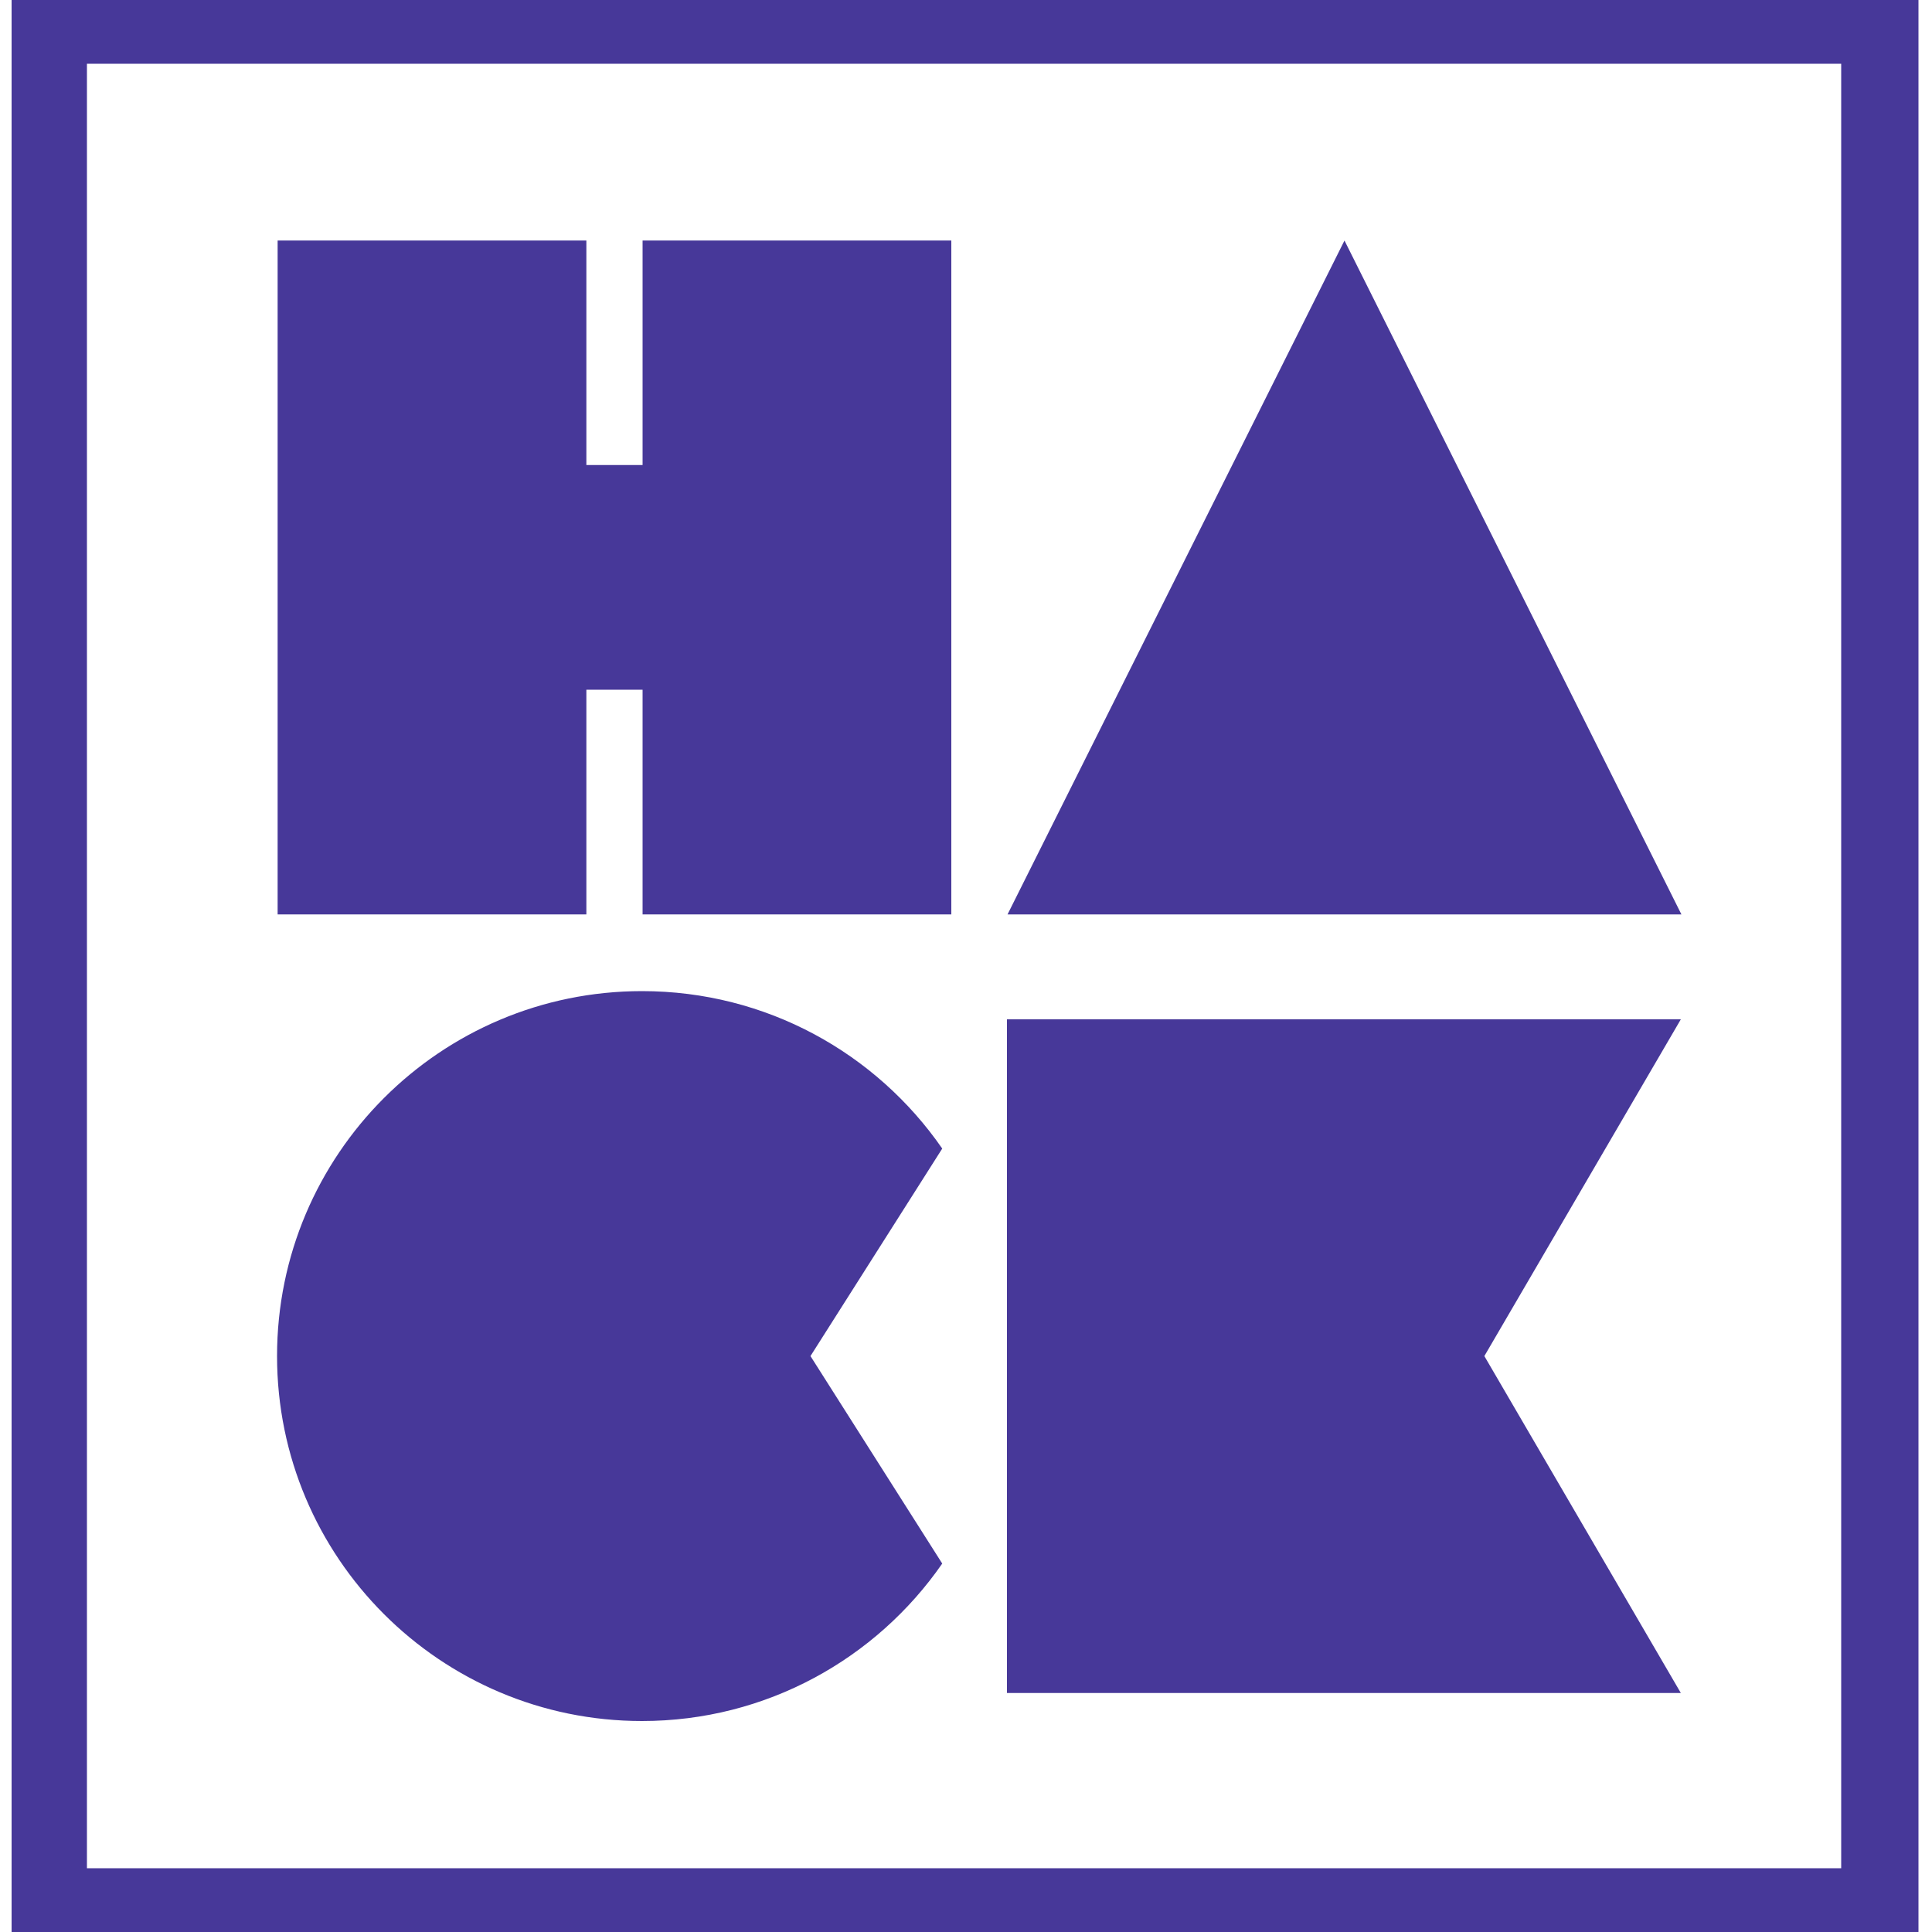
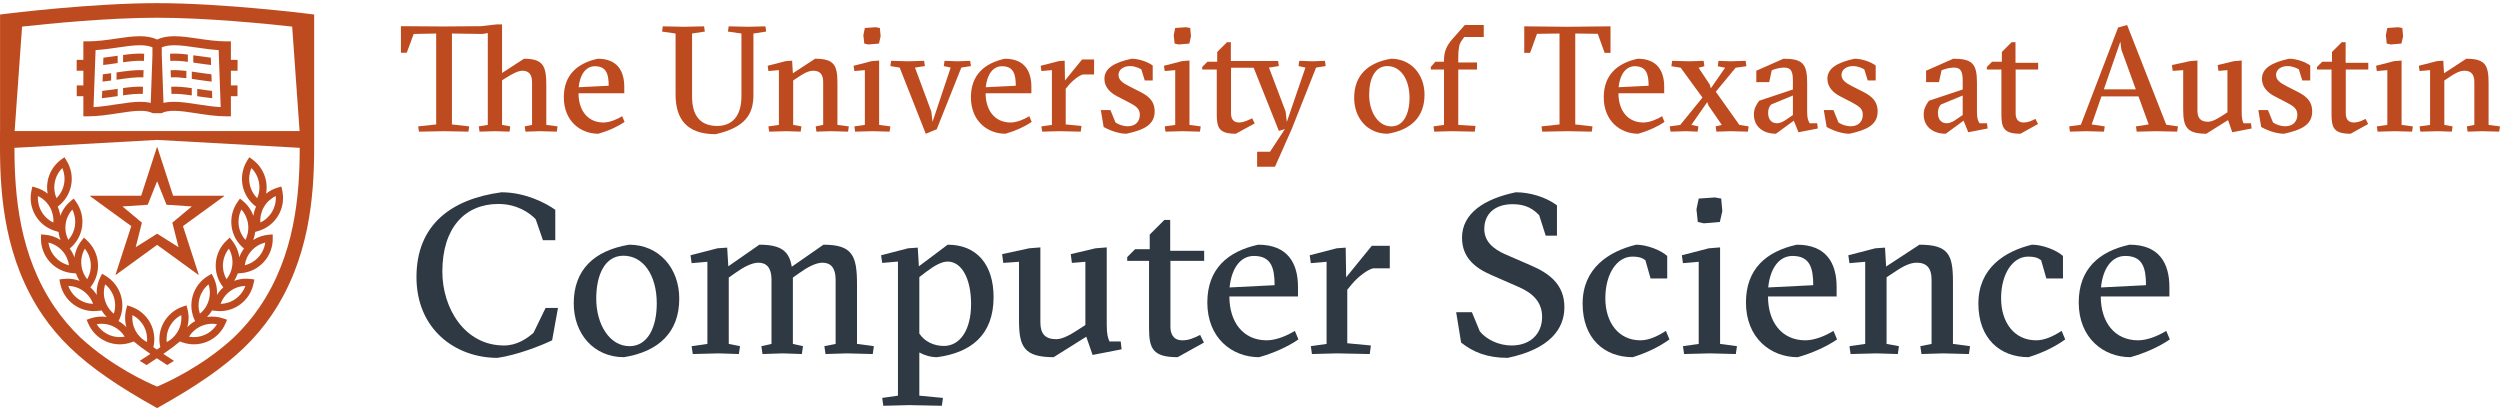
- <svg xmlns="http://www.w3.org/2000/svg" version="1.1" id="Layer_1" x="0px" y="0px" viewBox="0 0 1000 1000" enable-background="new 0 0 1000 1000" xml:space="preserve">
-   <g>
-     <g>
-       <polygon fill="#473899" points="332.6,124.5 332.6,240.7 303.5,240.7 303.5,124.5 143.7,124.5 143.7,473.3 303.5,473.3 303.5,357    332.6,357 332.6,473.3 492.4,473.3 492.4,124.5   " />
-       <polygon fill="#473899" points="521.5,473.3 695.9,124.5 870.3,473.3   " />
-       <g>
-         <polygon fill="#473899" points="521.2,876.3 521.2,527.6 870,527.6 768.3,701.9 870,876.3    " />
-         <path fill="#473899" d="M419.5,701.9l68.2-107.4c-34.1-49.3-91-81.5-155.4-81.5c-104.3,0-188.9,84.6-188.9,188.9     c0,104.3,84.6,188.9,188.9,188.9c64.4,0,121.3-32.3,155.4-81.5L419.5,701.9z" />
-       </g>
+ <svg xmlns="http://www.w3.org/2000/svg" viewBox="0 0 541 89" height="89" width="541" xml:space="preserve" id="svg2" version="1.1">
+   <defs id="defs6" />
+   <g transform="matrix(1.622982,0,0,-1.622982,9.19358e-4,88.3205)" id="g10">
+     <g transform="scale(0.1,0.1)" id="g12">
+       <path id="path14" style="fill:#2f3944;fill-opacity:1;fill-rule:nonzero;stroke:none" d="m 743.984,133.633 -7.8,-43.203 c -16.196,-7.793 -47.7,-19.805 -72.891,-23.398 -55.805,0 -108,37.793 -108,107.696 0,69.902 46.492,104.101 113.398,113.093 31.192,0 58.797,-14.09 71.692,-23.394 l 0,-40.5 -16.496,0 -9.602,27.898 c -8.094,8.703 -25.191,20.403 -49.793,20.403 -44.402,0 -74.695,-31.504 -74.695,-90.293 0,-48.606 29.695,-98.399 82.195,-98.399 17.996,0 31.192,9.902 39.297,16.797 l 16.199,33.301 16.496,0" />
+       <path id="path16" style="fill:#2f3944;fill-opacity:1;fill-rule:nonzero;stroke:none" d="m 839.387,82.637 c 24.004,0 36.297,24.59 36.297,56.992 0,38.105 -18.301,63.594 -44.395,63.594 -24.297,0 -36.301,-24.59 -36.301,-57.293 0,-34.2 17.7,-63.293 44.399,-63.293 z m 66.297,63.293 c 0,-44.7 -27.293,-70.5 -73.797,-78 -39.895,0 -66.899,30.898 -66.899,71.699 0,45 27.297,70.5 73.801,78.301 39.895,0 66.895,-31.2 66.895,-72" />
+       <path id="path18" style="fill:#2f3944;fill-opacity:1;fill-rule:nonzero;stroke:none" d="m 1129.17,73.027 -28.5,-0.898 -1.5,10.508 15,2.988 0,85.801 c 0,15.605 -6.59,22.5 -17.39,22.5 -9.01,0 -20.1,-5.996 -30.61,-13.496 l -8.99,-6.309 0,-88.496 13.49,-2.988 -1.49,-10.508 -25.51,0.898 -26.99,-0.898 -1.5,10.508 13.5,2.988 0,85.801 c 0,15.605 -6.6,22.5 -17.4,22.5 -9,0 -20.096,-5.996 -30.596,-13.496 l -9.004,-6.309 0,-88.496 15,-2.988 -1.504,-10.508 -26.992,0.898 -34.5,-0.898 -1.504,10.508 21.004,2.988 0,109.504 -21.004,-1.809 -1.496,10.508 35.996,9.297 12.898,0.898 1.508,-24.902 41.394,28.809 c 29.09,0 39.89,-8.7 43.19,-29.407 l 42.31,29.407 c 38.4,0 44.7,-14.407 44.7,-52.5 l 0,-79.805 22.5,-2.988 -1.51,-10.508 -34.5,0.898" />
+       <path id="path20" style="fill:#2f3944;fill-opacity:1;fill-rule:nonzero;stroke:none" d="m 1263.57,195.43 c -8.09,0 -17.69,-5.403 -28.79,-13.809 l -9,-6.894 0,-75.293 c 6.9,-10.508 19.2,-16.504 32.7,-16.504 21.6,0 36.3,21.3 36.3,55.8 0,35.098 -13.21,56.7 -31.21,56.7 z m -37.79,-121.192 0,-57.598 31.5,-3.008 -1.5,-10.496 -43.5,0.895 -34.5,-0.895 -1.5,10.496 21,3.008 0,178.789 -21,-1.797 -1.49,10.195 35.99,9.297 12.9,0.898 1.5,-24.902 38.39,28.809 c 38.71,0 61.21,-26.407 61.21,-69.903 0,-50.996 -30.6,-74.101 -75.31,-80.097 -8.4,0 -16.79,2.402 -23.69,6.309" />
+       <path id="path22" style="fill:#2f3944;fill-opacity:1;fill-rule:nonzero;stroke:none" d="m 1475.67,111.426 c 0,-12.891 1.5,-17.695 3.61,-22.5 l 15,0 1.19,-10.488 -38.69,-7.5 -8.4,24.297 -43.5,-27.305 c -39.6,0 -46.2,14.102 -46.2,48.906 l 0,78.293 -20.99,-1.496 -1.51,11.699 36,7.793 15,1.199 0,-99.89 c 0,-15.606 6.6,-22.5 21.3,-22.5 9.29,0 21.3,7.5 32.69,15 l 6.01,3.894 0,84.301 -18,-1.496 -1.5,11.699 32.99,7.793 15,1.199 0,-102.898" />
+       <path id="path24" style="fill:#2f3944;fill-opacity:1;fill-rule:nonzero;stroke:none" d="m 1502.97,196.328 0,5.098 10.51,10.5 19.49,0 0,19.5 19.5,19.492 7.8,0 0,-41.094 45.3,0 0,-13.496 -44.99,0 0,-87.898 c 0,-8.703 3.29,-18 15.89,-18 8.71,0 15.3,3.008 23.7,7.207 l 5.1,-10.203 -35.09,-19.504 c -33.61,0 -38.11,12.004 -38.11,39.004 l 0,89.394 -29.1,0" />
+       <path id="path26" style="fill:#2f3944;fill-opacity:1;fill-rule:nonzero;stroke:none" d="m 1699.47,163.926 c 0,23.105 -4.5,39.004 -27.59,39.004 -18.31,0 -30,-17.11 -32.41,-42 z m -60.29,-15 c 0,-34.199 18.29,-58.496 49.79,-58.496 12.01,0 26.4,5.703 37.5,12.597 l 4.8,-11.394 c -14.39,-9.895 -33.3,-18.305 -52.5,-23.703 -36.29,0 -68.99,25.801 -68.99,72.898 0,44.399 26.69,68.098 67.8,77.102 39.59,0 53.09,-24.903 53.09,-56.407 l 0,-12.597 -91.49,0" />
+       <path id="path28" style="fill:#2f3944;fill-opacity:1;fill-rule:nonzero;stroke:none" d="m 1794.87,174.434 34.2,41.992 24,0 0,-30 -22.2,0 c -7.2,-1.504 -20.4,-11.399 -28.5,-21.297 l -5.99,-7.199 0,-71.399 31.49,-2.996 -1.5,-11.406 -43.5,0.898 -33.59,-0.898 -1.51,10.508 21,2.988 0,109.504 -21,-1.809 -1.49,10.508 36,9.297 12,0.898 0.59,-39.589" />
+       <path id="path30" style="fill:#2f3944;fill-opacity:1;fill-rule:nonzero;stroke:none" d="m 1973.07,102.434 c 9,-11.106 25.49,-18.899 42.3,-18.899 25.79,0 40.79,16.191 40.79,38.098 0,20.398 -13.19,32.097 -31.19,39.89 l -36.3,15.899 c -21.6,9.308 -39.3,23.105 -39.3,49.805 0,32.695 30,51.894 71.69,60.593 18.9,0 39.91,-6.297 54.91,-17.39 l 0,-40.508 -15,0 -8.7,27.305 c -7.81,8.093 -17.41,14.699 -35.4,14.699 -23.71,0 -37.8,-12.903 -37.8,-33 0,-16.504 11.7,-26.699 28.2,-33.906 l 34.5,-14.993 c 23.7,-10.203 44.39,-25.203 44.09,-55.797 0,-28.195 -19.2,-55.499 -75.6,-67.199 -27.59,0 -46.19,7.805 -62.09,20.402 l -6.6,40.496 21,0 10.5,-25.496" />
+       <path id="path32" style="fill:#2f3944;fill-opacity:1;fill-rule:nonzero;stroke:none" d="m 2193.87,197.227 c -4.8,3.593 -9.3,4.804 -17.4,4.804 -20.4,0 -36,-22.801 -36,-55.508 0,-32.089 17.4,-56.093 46.8,-56.093 11.4,0 23.4,5.703 33.9,12.597 l 4.8,-11.394 c -13.8,-9.895 -29.1,-17.395 -48.9,-23.703 -38.4,0 -66.89,25.195 -66.89,71.406 0,47.09 34.49,69.59 71.39,78.594 13.8,0 32.39,-6.907 41.4,-15 l 0,-30 -22.2,0 -6.9,24.297" />
+       <path id="path34" style="fill:#2f3944;fill-opacity:1;fill-rule:nonzero;stroke:none" d="m 2264.96,279.426 21.6,1.492 8.4,-1.492 1.5,-16.809 -3.3,-14.394 -21.29,-1.797 -8.1,1.797 -1.81,16.797 z m 15,-206.399 -34.49,-0.898 -1.51,10.508 21,2.988 0,109.504 -21,-1.809 -1.49,10.508 36,9.297 15,1.199 0,-128.699 22.5,-2.988 -1.51,-10.508 -34.5,0.898" />
+       <path id="path36" style="fill:#2f3944;fill-opacity:1;fill-rule:nonzero;stroke:none" d="m 2417.66,163.926 c 0,23.105 -4.51,39.004 -27.6,39.004 -18.3,0 -30,-17.11 -32.4,-42 z m -60.3,-15 c 0,-34.199 18.29,-58.496 49.8,-58.496 12,0 26.39,5.703 37.5,12.597 l 4.79,-11.394 c -14.39,-9.895 -33.3,-18.305 -52.5,-23.703 -36.29,0 -68.99,25.801 -68.99,72.898 0,44.399 26.7,68.098 67.8,77.102 39.59,0 53.1,-24.903 53.1,-56.407 l 0,-12.597 -91.5,0" />
+       <path id="path38" style="fill:#2f3944;fill-opacity:1;fill-rule:nonzero;stroke:none" d="m 2501.95,73.027 -34.49,-0.898 -1.5,10.508 20.99,2.988 0,109.504 -20.99,-1.809 -1.5,10.508 36,9.297 12.9,0.898 1.49,-25.195 44.41,29.102 c 38.4,0 44.7,-12.91 44.7,-48.907 l 0,-83.398 22.79,-2.988 -1.5,-10.508 -34.5,0.898 -28.8,-0.898 -1.49,10.508 14.99,2.988 0,85.801 c 0,15.605 -6.9,22.5 -19.8,22.5 -10.49,0 -20.99,-6.602 -31.2,-13.496 l -8.99,-5.996 0,-88.809 16.49,-2.988 -1.49,-10.508 -28.51,0.898" />
+       <path id="path40" style="fill:#2f3944;fill-opacity:1;fill-rule:nonzero;stroke:none" d="m 2721.55,197.227 c -4.79,3.593 -9.29,4.804 -17.39,4.804 -20.4,0 -36.01,-22.801 -36.01,-55.508 0,-32.089 17.41,-56.093 46.8,-56.093 11.41,0 23.41,5.703 33.91,12.597 l 4.79,-11.394 c -13.8,-9.895 -29.1,-17.395 -48.89,-23.703 -38.4,0 -66.9,25.195 -66.9,71.406 0,47.09 34.49,69.59 71.4,78.594 13.8,0 32.39,-6.907 41.39,-15 l 0,-30 -22.19,0 -6.91,24.297" />
+       <path id="path42" style="fill:#2f3944;fill-opacity:1;fill-rule:nonzero;stroke:none" d="m 2861.35,163.926 c 0,23.105 -4.5,39.004 -27.6,39.004 -18.3,0 -30,-17.11 -32.4,-42 z m -60.3,-15 c 0,-34.199 18.3,-58.496 49.8,-58.496 12,0 26.4,5.703 37.5,12.597 l 4.79,-11.394 c -14.39,-9.895 -33.3,-18.305 -52.5,-23.703 -36.28,0 -68.99,25.801 -68.99,72.898 0,44.399 26.7,68.098 67.8,77.102 39.59,0 53.1,-24.903 53.1,-56.407 l 0,-12.597 -91.5,0" />
+       <path id="path44" style="fill:#be4b1f;fill-opacity:1;fill-rule:nonzero;stroke:none" d="m 209.258,359.629 0.461,0 0,0.156 -0.461,0 0,-0.156" />
+       <path id="path46" style="fill:#be4b1f;fill-opacity:1;fill-rule:nonzero;stroke:none" d="m 316.758,449.902 0,14.453 -8.906,0 0,24.68 -6.036,0 c -12.746,0 -25.421,1.863 -37.695,3.66 -11.191,1.641 -21.777,3.203 -31.543,3.203 -9.187,0 -16.777,-1.445 -23.086,-4.414 -6.308,2.969 -13.906,4.414 -23.086,4.414 -9.765,0 -20.351,-1.562 -31.551,-3.203 -12.265,-1.797 -24.953,-3.66 -37.707,-3.66 l -6.015,0 0,-24.68 -8.914,0 0,-14.453 8.914,0 0,-19.57 -8.809,0 0,-14.453 8.809,0 0,-26.797 6.015,0 c 13.633,0 26.993,2.07 39.922,4.063 10.918,1.679 21.231,3.281 30.039,3.281 7.11,0 12.442,-1.035 16.575,-3.184 l 0,-0.012 11.609,0 0,0.012 c 4.133,2.149 9.473,3.184 16.562,3.184 8.829,0 19.141,-1.602 30.059,-3.281 12.922,-1.993 26.301,-4.063 39.902,-4.063 l 6.036,0 0,26.797 8.808,0 0,14.453 -8.808,0 0,19.57 8.906,0 z M 155.234,405.051 c -10.007,-1.555 -20.293,-3.11 -30.527,-3.672 l 2.734,76.004 c 9.981,0.637 19.7,2.012 29.161,3.398 10.753,1.582 20.918,3.067 29.804,3.067 6.914,0 12.364,-0.879 16.848,-2.754 l 0,-10.547 -2.277,-63.582 c -4.082,0.984 -8.633,1.492 -13.868,1.492 -9.726,0 -20.488,-1.66 -31.875,-3.406 z m 108.516,0 c -11.387,1.746 -22.148,3.406 -31.895,3.406 -5.214,0 -9.777,-0.508 -13.859,-1.492 l -2.273,63.582 0,10.547 c 4.492,1.875 9.941,2.754 16.855,2.754 8.887,0 19.043,-1.485 29.793,-3.067 9.465,-1.386 19.192,-2.761 29.172,-3.398 l 2.715,-76.004 c -10.235,0.562 -20.508,2.117 -30.508,3.672 l 0,0" />
+       <path id="path48" style="fill:#be4b1f;fill-opacity:1;fill-rule:nonzero;stroke:none" d="m 156.875,469.863 c -0.598,-0.086 -1.184,-0.175 -1.777,-0.261 -5.664,-0.832 -11.414,-1.672 -17.227,-2.336 l -0.332,-9.746 c 6.426,0.703 12.734,1.632 18.953,2.55 0.129,0.028 0.254,0.035 0.383,0.067 l 0,9.726" />
+       <path id="path50" style="fill:#be4b1f;fill-opacity:1;fill-rule:nonzero;stroke:none" d="m 164.102,470.891 0,-9.727 c 10.253,1.426 19.648,2.449 27.812,1.777 l 0.332,9.598 c -8.691,0.656 -18.223,-0.305 -28.144,-1.648 l 0,0" />
+       <path id="path52" style="fill:#be4b1f;fill-opacity:1;fill-rule:nonzero;stroke:none" d="m 156.875,425.77 c -0.598,-0.086 -1.184,-0.172 -1.777,-0.262 -6.184,-0.906 -12.461,-1.824 -18.809,-2.52 l -0.351,-9.726 c 6.972,0.73 13.828,1.726 20.554,2.715 0.129,0.019 0.254,0.039 0.383,0.058 l 0,9.735" />
+       <path id="path54" style="fill:#be4b1f;fill-opacity:1;fill-rule:nonzero;stroke:none" d="m 164.102,426.797 0,-9.727 c 9.589,1.328 18.457,2.317 26.23,1.883 l 0.332,9.594 c -8.262,0.43 -17.234,-0.481 -26.562,-1.75 l 0,0" />
+       <path id="path56" style="fill:#be4b1f;fill-opacity:1;fill-rule:nonzero;stroke:none" d="m 155.383,447.598 0,-9.746 c 0.371,0.058 0.738,0.117 1.109,0.175 12.883,1.875 24.66,3.614 34.621,2.95 l 0.34,9.57 c -11.023,0.683 -23.328,-1.074 -36.07,-2.949 l 0,0" />
+       <path id="path58" style="fill:#be4b1f;fill-opacity:1;fill-rule:nonzero;stroke:none" d="m 148.152,446.563 c -3.66,-0.528 -7.351,-1.016 -11.074,-1.446 l -0.348,-9.726 c 3.856,0.41 7.665,0.918 11.422,1.433 l 0,9.739" />
+       <path id="path60" style="fill:#be4b1f;fill-opacity:1;fill-rule:nonzero;stroke:none" d="m 250.488,471.457 c -8.34,1.023 -16.367,1.641 -23.758,1.082 l 0.34,-9.598 c 6.973,0.567 14.864,-0.097 23.418,-1.195 l 0,9.711" />
+       <path id="path62" style="fill:#be4b1f;fill-opacity:1;fill-rule:nonzero;stroke:none" d="m 281.105,467.266 c -5.812,0.664 -11.566,1.504 -17.226,2.336 -2.07,0.3 -4.133,0.605 -6.164,0.886 l 0,-9.726 c 1.562,-0.223 3.164,-0.449 4.765,-0.692 6.219,-0.918 12.54,-1.847 18.973,-2.55 l -0.348,9.746 0,0" />
+       <path id="path64" style="fill:#be4b1f;fill-opacity:1;fill-rule:nonzero;stroke:none" d="m 248.496,449.648 c -7.324,0.832 -14.394,1.309 -20.976,0.899 l 0.339,-9.57 c 6.235,0.41 13.157,-0.098 20.637,-1.016 l 0,9.687" />
+       <path id="path66" style="fill:#be4b1f;fill-opacity:1;fill-rule:nonzero;stroke:none" d="m 281.895,445.117 c -6.075,0.684 -12.098,1.563 -18.016,2.442 -2.746,0.39 -5.461,0.793 -8.156,1.171 l 0,-9.726 c 2.215,-0.313 4.472,-0.645 6.757,-0.977 6.473,-0.957 13.067,-1.914 19.766,-2.636 l -0.351,9.726 0,0" />
+       <path id="path68" style="fill:#be4b1f;fill-opacity:1;fill-rule:nonzero;stroke:none" d="m 262.949,415.906 c 6.571,-0.965 13.274,-1.929 20.086,-2.644 l -0.34,9.726 c -6.355,0.696 -12.636,1.614 -18.816,2.52 -0.305,0.051 -0.617,0.09 -0.93,0.137 l 0,-9.739" />
+       <path id="path70" style="fill:#be4b1f;fill-opacity:1;fill-rule:nonzero;stroke:none" d="m 255.723,426.68 c -9.629,1.328 -18.899,2.304 -27.422,1.867 l 0.351,-9.594 c 8.008,0.442 17.149,-0.601 27.071,-2.012 l 0,9.739" />
+       <path id="path72" style="fill:#be4b1f;fill-opacity:1;fill-rule:nonzero;stroke:none" d="m 120.605,282.297 0,-0.012 54.454,-39.59 -20.977,-64.511 c 0.02,-0.118 0.078,-0.246 0.176,-0.325 0.097,-0.078 0.215,-0.078 0.332,-0.078 l 54.902,39.922 54.883,-39.89 c 0.117,-0.032 0.242,0 0.332,0.046 0.176,0.149 0.215,0.383 0.117,0.586 l -20.879,64.27 54.434,39.558 0,0.032 c 0.254,0.09 0.41,0.34 0.332,0.593 -0.078,0.239 -0.352,0.364 -0.625,0.286 l 0,0.019 -67.305,0 -20.801,64.024 -0.031,0 c 0,0.273 -0.203,0.5 -0.457,0.5 -0.254,0 -0.461,-0.227 -0.461,-0.5 l -0.027,0 -20.781,-64.024 -67.325,0 -0.019,-0.039 c -0.254,0.09 -0.527,-0.039 -0.606,-0.281 -0.078,-0.238 0.059,-0.5 0.332,-0.586 z m 76.348,-11.125 12.539,31.348 12.539,-31.348 33.699,-2.246 -25.945,-21.621 8.281,-32.727 -28.574,18.012 -28.574,-18.012 8.301,32.727 -25.957,21.621 33.691,2.246 0,0" />
+       <path id="path74" style="fill:#be4b1f;fill-opacity:1;fill-rule:nonzero;stroke:none" d="m 344.668,236.262 c 11.23,3.379 20.645,10.769 26.504,20.847 5.859,10.059 7.676,21.914 5.098,33.352 l -1.133,5.027 -4.942,-1.472 c -5.683,-1.692 -10.918,-4.438 -15.449,-8.039 1.055,5.593 1.047,11.386 -0.058,17.07 -2.208,11.484 -8.633,21.601 -18.094,28.496 l -4.172,3.047 -2.742,-4.375 c -6.211,-9.883 -8.43,-21.68 -6.25,-33.172 2.195,-11.398 8.582,-21.457 17.957,-28.371 -1.739,-3.926 -2.918,-8.047 -3.496,-12.266 -2.786,7.617 -7.532,14.453 -13.926,19.727 l -3.985,3.301 -3.007,-4.2 c -6.778,-9.492 -9.707,-21.132 -8.223,-32.734 1.523,-11.555 7.324,-22.062 16.367,-29.531 l 0.215,-0.149 c -2.656,-3.601 -4.746,-7.539 -6.25,-11.715 -1.133,8.036 -4.375,15.692 -9.551,22.184 l -3.203,4.055 -3.808,-3.504 c -8.614,-7.895 -13.868,-18.652 -14.805,-30.332 -0.918,-11.613 2.617,-23.059 9.902,-32.238 l 0.188,-0.235 c -3.352,-2.949 -6.203,-6.387 -8.535,-10.156 0.543,8.125 -1.028,16.289 -4.75,23.711 l -2.313,4.609 -4.441,-2.644 c -10.063,-5.95 -17.434,-15.403 -20.754,-26.614 -3.282,-11.211 -2.207,-23.125 3.027,-33.613 l 0.137,-0.254 c -3.887,-2.207 -7.383,-4.961 -10.449,-8.183 2.207,7.832 2.343,16.152 0.234,24.16 l -1.309,5 -4.882,-1.641 c -11.067,-3.75 -20.223,-11.484 -25.809,-21.777 -5.344,-9.934 -6.801,-21.426 -4.191,-32.395 -1.473,-1.012 -3.016,-2.066 -4.629,-3.164 -1.602,1.098 -3.157,2.152 -4.629,3.164 2.605,10.969 1.164,22.461 -4.199,32.414 -5.567,10.274 -14.727,18.008 -25.801,21.758 l -4.883,1.641 -1.309,-5 c -2.109,-8.008 -1.972,-16.328 0.235,-24.16 -3.059,3.222 -6.551,5.976 -10.442,8.183 l 0.129,0.254 c 5.242,10.488 6.321,22.402 3.035,33.613 -3.328,11.211 -10.703,20.664 -20.757,26.614 l -4.434,2.644 -2.316,-4.609 c -3.731,-7.422 -5.293,-15.586 -4.747,-23.711 -2.343,3.789 -5.195,7.207 -8.535,10.156 l 0.176,0.235 c 7.305,9.179 10.82,20.625 9.902,32.265 -0.937,11.653 -6.191,22.41 -14.804,30.305 l -3.809,3.504 -3.203,-4.055 c -5.176,-6.492 -8.406,-14.148 -9.551,-22.184 -1.492,4.176 -3.586,8.114 -6.238,11.715 l 0.211,0.149 c 9.035,7.469 14.848,17.976 16.359,29.531 1.492,11.602 -1.426,23.242 -8.222,32.734 l -3.008,4.2 -3.973,-3.301 c -6.41,-5.274 -11.156,-12.11 -13.926,-19.746 -0.578,4.238 -1.75,8.359 -3.508,12.285 9.387,6.914 15.762,16.973 17.957,28.379 2.18,11.504 -0.035,23.281 -6.25,33.164 l -2.742,4.375 -4.168,-3.047 C 72.227,324.648 65.801,314.531 63.594,303.066 62.5,297.363 62.48,291.582 63.535,285.977 c -4.531,3.601 -9.766,6.347 -15.441,8.039 l -4.938,1.472 -1.133,-5.027 c -2.578,-11.438 -0.773,-23.293 5.086,-33.352 5.859,-10.078 15.273,-17.468 26.504,-20.847 l 4.356,-1.301 c 0.449,-3.66 1.367,-7.266 2.688,-10.742 -6.223,3.984 -13.332,6.406 -20.832,7.011 l -5.137,0.418 -0.078,-5.164 c -0.156,-11.718 4.062,-22.921 11.875,-31.55 7.812,-8.657 18.555,-13.95 30.234,-14.922 l 4.531,-0.383 c 1.191,-3.508 2.832,-6.836 4.844,-9.934 -5.078,1.907 -10.45,2.903 -15.977,2.903 -1.953,0 -3.914,-0.125 -5.848,-0.352 l -5.117,-0.664 0.996,-5.039 c 2.273,-11.523 8.707,-21.621 18.141,-28.477 7.844,-5.703 17.16,-8.711 26.906,-8.711 1.914,0 3.848,0.118 5.743,0.352 l 4.511,0.586 c 1.914,-3.184 4.192,-6.094 6.817,-8.73 -7.317,1.093 -14.825,0.449 -21.895,-2.012 l -4.883,-1.699 2.032,-4.747 c 4.589,-10.769 12.988,-19.335 23.613,-24.074 5.906,-2.637 12.156,-3.965 18.594,-3.965 5.136,0 10.214,0.863 15.097,2.539 l 3.594,1.25 c 5.996,-5.094 12.773,-10.172 22.09,-16.559 -4.258,-2.793 -8.945,-5.859 -14.199,-9.223 l 9.05,-5.625 c 5.121,3.305 9.653,6.274 13.782,9.027 4.129,-2.754 8.664,-5.723 13.781,-9.027 l 9.051,5.625 c -5.243,3.363 -9.942,6.43 -14.18,9.223 9.297,6.387 16.074,11.465 22.07,16.559 l 3.614,-1.25 c 4.882,-1.676 9.941,-2.539 15.078,-2.539 l 0,0 c 6.445,0 12.695,1.328 18.593,3.949 10.645,4.754 19.024,13.32 23.614,24.089 l 2.031,4.747 -4.883,1.699 c -7.07,2.461 -14.582,3.105 -21.887,1.992 2.622,2.637 4.907,5.566 6.809,8.75 l 4.512,-0.586 c 1.902,-0.234 3.828,-0.352 5.742,-0.352 0.019,0 0.019,0 0.019,0 9.727,0 19.043,3.008 26.895,8.711 9.426,6.856 15.867,16.954 18.137,28.477 l 0.996,5.039 -5.117,0.664 c -1.938,0.227 -3.911,0.352 -5.852,0.352 -5.519,0 -10.898,-0.996 -15.976,-2.903 2.011,3.098 3.652,6.426 4.863,9.934 l 4.512,0.383 c 11.691,0.972 22.421,6.265 30.222,14.922 7.824,8.629 12.043,19.832 11.887,31.55 l -0.078,5.164 -5.137,-0.418 c -7.488,-0.605 -14.609,-3.027 -20.828,-7.011 1.324,3.476 2.234,7.082 2.691,10.742 l 4.348,1.301 z m -257.149,9.129 c 0.957,7.265 4.055,13.984 8.867,19.414 3.262,-6.485 4.531,-13.789 3.594,-21.055 -0.957,-7.258 -4.055,-13.992 -8.879,-19.402 -3.277,6.472 -4.539,13.777 -3.582,21.043 z M 73.055,301.25 c 1.391,7.207 4.894,13.73 10.012,18.848 2.871,-6.66 3.691,-14.024 2.324,-21.231 -1.387,-7.195 -4.883,-13.73 -10.02,-18.867 -2.891,6.68 -3.711,14.043 -2.316,21.25 z M 71.133,247.5 c -6.543,3.125 -12.012,8.125 -15.684,14.453 -3.691,6.328 -5.351,13.555 -4.844,20.813 6.523,-3.118 11.992,-8.098 15.703,-14.446 3.672,-6.328 5.332,-13.554 4.824,-20.82 z m 2.5,-46.121 c -4.902,5.418 -8.027,12.168 -9.023,19.363 7.023,-1.672 13.398,-5.449 18.332,-10.898 4.91,-5.403 8.027,-12.141 9.023,-19.348 -7.055,1.699 -13.43,5.461 -18.332,10.883 z m 39.472,11.238 c 4.532,-5.664 7.266,-12.527 7.872,-19.851 0.566,-7.317 -1.094,-14.524 -4.688,-20.832 -4.551,5.656 -7.285,12.558 -7.851,19.875 -0.567,7.3 1.074,14.531 4.667,20.808 z m -9.16,-66.738 c -5.937,4.297 -10.371,10.234 -12.843,17.07 7.289,-0.195 14.25,-2.539 20.187,-6.855 5.938,-4.278 10.371,-10.215 12.832,-17.09 -7.305,0.234 -14.258,2.578 -20.176,6.875 z m 72.676,-21.836 c 6.426,-3.32 11.719,-8.516 15.215,-14.961 3.477,-6.477 4.883,-13.75 4.141,-20.969 -6.446,3.363 -11.739,8.559 -15.196,15 -3.496,6.477 -4.902,13.742 -4.16,20.93 z m -36.641,19.648 c -2.07,7.032 -1.953,14.454 0.262,21.321 5.586,-4.582 9.707,-10.735 11.797,-17.785 2.063,-7.051 1.945,-14.454 -0.281,-21.348 -5.613,4.609 -9.727,10.781 -11.778,17.812 z m 5.079,-45.859 c -6.692,2.969 -12.266,7.883 -16.094,14.063 7.109,1.289 14.473,0.429 21.18,-2.559 6.679,-2.988 12.25,-7.859 16.078,-14.055 -7.121,-1.305 -14.493,-0.426 -21.164,2.551 z m 81.367,11.211 c 3.515,6.484 8.808,11.68 15.234,15 0.742,-7.188 -0.664,-14.453 -4.16,-20.93 -3.445,-6.441 -8.738,-11.636 -15.195,-15 -0.742,7.219 0.664,14.492 4.121,20.93 z m 62.89,2.852 c -3.828,-6.18 -9.394,-11.094 -16.101,-14.063 -4.652,-2.078 -9.582,-3.137 -14.66,-3.137 l 0,0 c -2.188,0 -4.356,0.188 -6.485,0.586 3.828,6.196 9.383,11.067 16.075,14.055 6.691,2.988 14.062,3.848 21.171,2.559 z m -11.015,31.777 c -2.051,-7.012 -6.16,-13.184 -11.778,-17.793 -2.226,6.894 -2.343,14.297 -0.285,21.328 2.09,7.051 6.211,13.223 11.809,17.805 2.219,-6.867 2.324,-14.289 0.254,-21.34 z m 19.004,49.082 c 0.605,7.336 3.34,14.199 7.871,19.863 3.594,-6.277 5.234,-13.508 4.668,-20.82 -0.567,-7.305 -3.301,-14.207 -7.852,-19.863 -3.594,6.308 -5.254,13.515 -4.687,20.82 z m 17.031,-46.875 c -5.918,-4.297 -12.871,-6.641 -20.164,-6.875 2.461,6.875 6.883,12.812 12.82,17.09 5.938,4.316 12.91,6.66 20.196,6.855 -2.481,-6.836 -6.915,-12.773 -12.852,-17.07 z m 53.34,136.887 c 0.508,-7.258 -1.153,-14.485 -4.844,-20.813 -3.672,-6.328 -9.121,-11.328 -15.676,-14.453 -0.508,7.266 1.145,14.492 4.824,20.82 3.711,6.348 9.172,11.328 15.696,14.446 z m -34.785,16.082 c -1.368,7.226 -0.536,14.59 2.324,21.25 5.129,-5.118 8.625,-11.66 10,-18.868 1.406,-7.187 0.586,-14.55 -2.305,-21.23 -5.137,5.137 -8.633,11.672 -10.019,18.848 z m -14.59,-55.118 c -0.938,7.286 0.332,14.59 3.594,21.075 4.824,-5.43 7.91,-12.149 8.867,-19.434 0.968,-7.246 -0.301,-14.551 -3.574,-21.023 -4.825,5.41 -7.93,12.144 -8.887,19.382 z m 26.347,-42.351 c -4.902,-5.422 -11.281,-9.184 -18.32,-10.883 0.996,7.207 4.102,13.945 9.004,19.348 4.949,5.449 11.328,9.226 18.34,10.898 -0.996,-7.195 -4.102,-13.945 -9.024,-19.363 l 0,0" />
+       <path id="path76" style="fill:#be4b1f;fill-opacity:1;fill-rule:nonzero;stroke:none" d="m 418.906,524.816 -8.437,1.063 c -1.121,0.137 -113.438,14.113 -200.918,14.121 -0.02,0 -0.039,0 -0.059,0 -0.019,0 -0.051,0 -0.066,0 C 121.953,539.992 9.648,526.016 8.516,525.879 l -8.438,-1.063 0,-155.402 L 0,369.414 0,347.727 C 0,282.266 6.484,197.645 57.07,123.574 67.5,108.32 79.344,94.246 93.535,80.559 l -0.008,-0.023 c 0.094,-0.074 0.184,-0.152 0.281,-0.231 C 121.25,53.895 157.52,28.984 209.395,0.078 L 209.395,0 c 0.019,0.039 0.031,0.039 0.046,0.039 0.024,0 0.032,0 0.051,-0.039 l 0,0.078 C 261.367,28.984 297.637,53.895 325.078,80.305 c 0.098,0.078 0.188,0.156 0.274,0.231 l 0,0.023 c 14.191,13.688 26.035,27.761 36.464,43.015 50.586,74.071 57.071,158.692 57.071,224.153 l 0,3.086 0.019,0.007 z M 29.414,508.711 c 35.352,3.918 114.832,11.836 180.078,11.836 65.235,0 144.707,-7.918 180.071,-11.836 l 9.89,-139.297 -379.93,0 9.891,139.297 z M 345.906,134.453 C 336.094,120.098 324.863,106.777 311.328,93.816 269.551,55.449 222.656,34.258 209.441,28.75 196.23,34.258 149.336,55.449 107.559,93.816 94.023,106.777 82.793,120.098 72.977,134.453 25.535,203.918 19.316,284.473 19.277,347.063 l 0.051,0.007 190.164,10.567 190.125,-10.559 C 399.57,284.48 393.352,203.918 345.906,134.453 l 0,0" />
+       <path id="path78" style="fill:#be4b1f;fill-opacity:1;fill-rule:nonzero;stroke:none" d="m 719.402,369.258 -18.797,-0.606 -1.003,7.012 9.8,1.992 0,57.215 c 0,10.402 -4.8,15 -12.8,15 -6.004,0 -13.809,-4.402 -21.204,-8.992 l -6.003,-3.809 0,-59.414 11.003,-1.992 -1.003,-7.012 -19.004,0.606 -21.004,-0.606 -0.996,7.012 12,1.992 0,122.434 -7.2,-1.203 -40.613,0.605 0,-121.23 23.008,-2.598 -1.008,-7.012 -32.398,0.606 -33.606,-0.606 -1.008,7.012 24.004,2.598 0,121.23 -30,-0.605 -9.207,-25 -7.793,0 0,35.402 57.41,-0.402 49.211,0.402 21.407,2.402 6.797,0 0,-64.816 29.21,19.004 c 25.606,0 29.801,-9.609 29.801,-35.012 l 0,-53.211 15,-1.992 -0.996,-7.012 -23.008,0.606" />
+       <path id="path80" style="fill:#be4b1f;fill-opacity:1;fill-rule:nonzero;stroke:none" d="m 811.57,429.863 c 0,15.41 -2.996,26.016 -18.406,26.016 -12.195,0 -20,-11.406 -21.601,-28.008 z m -40.203,-10 c 0,-22.793 12.196,-39.004 33.203,-39.004 7.996,0 17.61,3.809 25.008,8.399 l 3.195,-7.598 c -9.597,-6.601 -22.199,-12.207 -35,-15.801 -24.21,0 -46.015,17.207 -46.015,48.614 0,29.601 17.805,45.41 45.215,51.406 26.406,0 35.398,-16.602 35.398,-37.609 l 0,-8.407 -61.004,0" />
+       <path id="path82" style="fill:#be4b1f;fill-opacity:1;fill-rule:nonzero;stroke:none" d="m 970.574,502.09 1.008,6.992 25.606,-0.598 23.402,0.598 1,-6.992 -17.01,-2.598 0,-81.621 c 0,-26.016 -10.596,-43.418 -50.408,-52.617 -39.406,0 -53.41,21.211 -53.41,53.008 l 0,81.23 -17.996,2.598 0.996,6.992 27.605,-0.598 27.403,0.598 1.003,-6.992 -17.007,-2.598 0,-84.219 c 0,-24.804 10.601,-39.011 33.406,-39.011 20.808,0 32.414,14.004 32.414,39.605 l 0,83.625 -18.012,2.598" />
+       <path id="path84" style="fill:#be4b1f;fill-opacity:1;fill-rule:nonzero;stroke:none" d="m 1048.56,369.258 -22.99,-0.606 -1.01,7.012 14,1.992 0,73.016 -14,-1.199 -1,7.004 24.01,6.199 8.6,0.605 1,-16.804 29.61,19.402 c 25.6,0 29.8,-8.602 29.8,-32.609 l 0,-55.614 15.21,-1.992 -1.01,-7.012 -23,0.606 -19.21,-0.606 -0.99,7.012 10,1.992 0,57.215 c 0,10.402 -4.6,15 -13.2,15 -7.01,0 -14.01,-4.402 -20.81,-8.992 l -6,-4.004 0,-59.219 11,-1.992 -1,-7.012 -19.01,0.606" />
+       <path id="path86" style="fill:#be4b1f;fill-opacity:1;fill-rule:nonzero;stroke:none" d="m 1153.16,506.887 14.41,1.004 5.6,-1.004 1,-11.203 -2.2,-9.598 -14.21,-1.203 -5.4,1.203 -1.2,11.199 z m 10,-137.629 -22.99,-0.606 -1.01,7.012 14,1.992 0,73.016 -14,-1.199 -1,7.004 24.01,6.199 10,0.801 0,-85.821 15,-1.992 -1,-7.012 -23.01,0.606" />
+       <path id="path88" style="fill:#be4b1f;fill-opacity:1;fill-rule:nonzero;stroke:none" d="m 1243.37,381.66 24.21,72.422 -9.2,1.992 1,7.004 17.6,-0.598 16.6,0.598 1,-7.004 -12.8,-1.992 -32.81,-82.227 -14.6,-5.996 -34.81,88.223 -12.4,1.992 1,7.004 23,-0.598 21.01,0.598 1,-7.004 -13.2,-1.992 21.8,-58.613 1.6,-13.809" />
+       <path id="path90" style="fill:#be4b1f;fill-opacity:1;fill-rule:nonzero;stroke:none" d="m 1354.38,429.863 c 0,15.41 -3,26.016 -18.41,26.016 -12.2,0 -20,-11.406 -21.6,-28.008 z m -40.21,-10 c 0,-22.793 12.2,-39.004 33.2,-39.004 8,0 17.61,3.809 25.01,8.399 l 3.2,-7.598 c -9.6,-6.601 -22.2,-12.207 -35,-15.801 -24.21,0 -46.02,17.207 -46.02,48.614 0,29.601 17.8,45.41 45.22,51.406 26.4,0 35.4,-16.602 35.4,-37.609 l 0,-8.407 -61.01,0" />
+       <path id="path92" style="fill:#be4b1f;fill-opacity:1;fill-rule:nonzero;stroke:none" d="m 1419.97,436.875 22.8,28.008 16.01,0 0,-20.012 -14.81,0 c -4.8,-1.004 -13.6,-7.605 -19,-14.207 l -4,-4.797 0,-47.605 21,-2 -0.99,-7.61 -29.02,0.606 -22.4,-0.606 -1,7.012 14.01,1.992 0,73.016 -14.01,-1.199 -1,7.004 24,6.199 8.01,0.605 0.4,-26.406" />
+       <path id="path94" style="fill:#be4b1f;fill-opacity:1;fill-rule:nonzero;stroke:none" d="m 1521.77,451.68 c -2,1.191 -8,4.394 -15.21,4.394 -7.8,0 -15.2,-4.199 -15.2,-11.797 0,-6.406 5.01,-10.41 14,-15 l 15.41,-7.812 c 13.4,-6.797 18.8,-14.395 18.8,-25.801 0,-18.008 -14.6,-24.805 -37.61,-29.805 -12.19,0 -25.2,5.996 -30.41,9.004 l -3.8,22.598 12.81,0 6.8,-16.602 c 4.2,-2.793 10,-5 16.4,-5 10.61,0 16.01,6.797 16.01,15.204 0,7.804 -4.2,11.203 -14.6,16.605 l -15.8,8.199 c -8.61,4.406 -16.81,12.004 -16.81,23.203 0,14.008 13,21.809 36.21,26.809 10.8,0 22.4,-4.805 28.2,-9.004 l 0,-20 -10.6,0 -4.6,14.805" />
+       <path id="path96" style="fill:#be4b1f;fill-opacity:1;fill-rule:nonzero;stroke:none" d="m 1566.96,506.887 14.41,1.004 5.6,-1.004 1,-11.203 -2.2,-9.598 -14.21,-1.203 -5.4,1.203 -1.2,11.199 z m 10,-137.629 -23,-0.606 -1,7.012 14,1.992 0,73.016 -14,-1.199 -1,7.004 24.01,6.199 10,0.801 0,-85.821 15,-1.992 -1,-7.012 -23.01,0.606" />
+       <path id="path98" style="fill:#be4b1f;fill-opacity:1;fill-rule:nonzero;stroke:none" d="m 1676.17,321.848 0,20.007 17.21,0 19.8,30.208 -8,-2.407 -33.61,84.223 -30.2,0 0,-61.02 c 0,-5.796 2.19,-12 10.59,-12 5.8,0 12,2.801 17.61,5.606 l 3.4,-6.809 -25.21,-13.797 c -22.4,0 -25.4,7.996 -25.4,25.996 l 0,59.622 -19.4,0 0,3.406 7,6.992 13,0 0,13.008 13.01,13 5.19,0 0,-25.012 63.02,0 1,-6.797 -13.21,-1.992 22.21,-58.613 1.6,-13.809 24.81,72.422 -9.2,1.992 0.99,7.004 17.61,-0.598 16.6,0.598 1,-7.004 -12.8,-1.992 -32.41,-81.824 -22.4,-50.41 -23.81,0" />
+       <path id="path100" style="fill:#be4b1f;fill-opacity:1;fill-rule:nonzero;stroke:none" d="m 1855.17,375.664 c 16,0 24.2,16.399 24.2,38.008 0,25.398 -12.2,42.402 -29.6,42.402 -16.21,0 -24.21,-16.406 -24.21,-38.203 0,-22.812 11.8,-42.207 29.61,-42.207 z m 44.21,42.207 c 0,-29.805 -18.21,-47.012 -49.21,-52.012 -26.62,0 -44.61,20.606 -44.61,47.813 0,30 18.2,47.012 49.21,52.207 26.6,0 44.61,-20.801 44.61,-48.008" />
+       <path id="path102" style="fill:#be4b1f;fill-opacity:1;fill-rule:nonzero;stroke:none" d="m 1944.36,460.879 25.01,0 0,-9.402 -25.01,0 0,-73.821 23,-1.394 -0.99,-7.61 -31.01,0.606 -23.01,-0.606 -0.99,7.012 13.99,1.992 0,73.821 -17.6,0 0,3.406 6,6.992 11.6,0 0,2.004 c 0,12 3.81,19.801 11.01,28.008 l 16.8,19.004 25.21,0 0,-16.008 -26.01,0 -3.8,-5.403 c -2.8,-3.796 -4.2,-9.597 -4.2,-22.605 l 0,-5.996" />
+       <path id="path104" style="fill:#be4b1f;fill-opacity:1;fill-rule:nonzero;stroke:none" d="m 2122.36,368.652 -32.4,0.606 -33.6,-0.606 -1.01,7.012 24.01,2.598 0,121.23 -30,-0.41 -9.21,-25.402 -7.8,0 0,35.402 57.42,-0.598 57.6,0.598 0,-35.402 -7.8,0 -9.2,25.402 -30.01,0.41 0,-121.23 23.01,-2.598 -1.01,-7.012" />
+       <path id="path106" style="fill:#be4b1f;fill-opacity:1;fill-rule:nonzero;stroke:none" d="m 2198.16,429.863 c 0,15.41 -2.99,26.016 -18.4,26.016 -12.2,0 -20,-11.406 -21.61,-28.008 z m -40.2,-10 c 0,-22.793 12.2,-39.004 33.2,-39.004 8,0 17.61,3.809 25.01,8.399 l 3.2,-7.598 c -9.6,-6.601 -22.2,-12.207 -35,-15.801 -24.21,0 -46.02,17.207 -46.02,48.614 0,29.601 17.8,45.41 45.21,51.406 26.41,0 35.4,-16.602 35.4,-37.609 l 0,-8.407 -61,0" />
+       <path id="path108" style="fill:#be4b1f;fill-opacity:1;fill-rule:nonzero;stroke:none" d="m 2264.56,375.664 -1.01,-7.012 -15.6,0.606 -20.6,-0.606 -1,7.012 14,1.992 29.61,36.407 -29.01,39.816 -12.41,2 1.01,7.199 23.01,-0.598 19,0.598 1,-7.199 -7.8,-2 14.8,-22.207 1.6,-5.207 19.01,27.414 -9.81,2 1.01,7.199 15.59,-0.598 20.61,0.598 1,-7.199 -14.4,-2 -26.41,-32.004 31.41,-44.219 12.4,-1.992 -1,-7.012 -23,0.606 -19.01,-0.606 -1,7.012 8.2,1.992 -17.8,25.813 -1.6,4.597 -21.2,-30.41 9.4,-1.992" />
+       <path id="path110" style="fill:#be4b1f;fill-opacity:1;fill-rule:nonzero;stroke:none" d="m 2390.56,416.863 -29.01,-12 c -3,-3 -4,-7.004 -4,-11.203 0,-10.203 5.8,-13.797 11.6,-13.797 5.61,0 10.41,3.399 13.01,5.196 l 8.4,5.8 z m -12.6,49.016 c 25.2,0 31.6,-6.406 31.6,-31.809 l 0,-39.207 c 0,-8.601 1.41,-11.797 3.4,-15 l 10.01,0 0.8,-7.011 -25.81,-5 -6.2,15.41 -23.81,-17.403 c -17.2,0 -29.41,9.602 -29.41,25.606 0,7.195 2.61,12.402 7.01,18.398 l 45.01,15 0,10.008 c 0,12.004 -1,19.211 -11.8,19.211 -5.4,0 -12,-1.805 -16.41,-3.613 l -3.39,-15.801 -17.21,0 0,15.203 36.21,16.008" />
+       <path id="path112" style="fill:#be4b1f;fill-opacity:1;fill-rule:nonzero;stroke:none" d="m 2485.76,451.68 c -2,1.191 -8.01,4.394 -15.2,4.394 -7.81,0 -15.21,-4.199 -15.21,-11.797 0,-6.406 5,-10.41 14.01,-15 l 15.4,-7.812 c 13.4,-6.797 18.8,-14.395 18.8,-25.801 0,-18.008 -14.6,-24.805 -37.6,-29.805 -12.21,0 -25.21,5.996 -30.41,9.004 l -3.8,22.598 12.8,0 6.8,-16.602 c 4.2,-2.793 10,-5 16.4,-5 10.61,0 16.01,6.797 16.01,15.204 0,7.804 -4.2,11.203 -14.61,16.605 l -15.8,8.199 c -8.6,4.406 -16.81,12.004 -16.81,23.203 0,14.008 13.01,21.809 36.21,26.809 10.8,0 22.41,-4.805 28.21,-9.004 l 0,-20 -10.6,0 -4.6,14.805" />
+       <path id="path114" style="fill:#be4b1f;fill-opacity:1;fill-rule:nonzero;stroke:none" d="m 2616.95,416.863 -29,-12 c -3,-3 -4,-7.004 -4,-11.203 0,-10.203 5.8,-13.797 11.6,-13.797 5.6,0 10.41,3.399 13,5.196 l 8.4,5.8 z m -12.59,49.016 c 25.2,0 31.6,-6.406 31.6,-31.809 l 0,-39.207 c 0,-8.601 1.4,-11.797 3.4,-15 l 10.01,0 0.8,-7.011 -25.81,-5 -6.21,15.41 -23.8,-17.403 c -17.2,0 -29.41,9.602 -29.41,25.606 0,7.195 2.61,12.402 7,18.398 l 45.01,15 0,10.008 c 0,12.004 -0.99,19.211 -11.79,19.211 -5.4,0 -12.01,-1.805 -16.41,-3.613 l -3.4,-15.801 -17.21,0 0,15.203 36.22,16.008" />
+       <path id="path116" style="fill:#be4b1f;fill-opacity:1;fill-rule:nonzero;stroke:none" d="m 2649.15,451.477 0,3.406 7,6.992 13,0 0,13.008 13.01,13 5.19,0 0,-27.403 30.21,0 0,-9.003 -30,0 0,-58.618 c 0,-5.796 2.2,-12 10.59,-12 5.81,0 10.21,2 15.81,4.805 l 3.4,-6.809 -23.4,-12.996 c -22.41,0 -25.41,7.996 -25.41,25.996 l 0,59.622 -19.4,0" />
+       <path id="path118" style="fill:#be4b1f;fill-opacity:1;fill-rule:nonzero;stroke:none" d="m 2828.55,477.883 -1.39,10.797 -22.01,-63.614 42.61,0 z m -26.6,-62.219 -13,-37.402 17.4,-2.598 -1,-7.012 -24,0.606 -21.41,-0.606 -0.99,7.012 15.59,2.195 49.61,129.621 12.01,3.411 52.21,-133.032 15.6,-2.195 -1,-7.012 -27.61,0.606 -26.4,-0.606 -1,7.012 17,2.598 -13.6,37.402 -49.41,0" />
+       <path id="path120" style="fill:#be4b1f;fill-opacity:1;fill-rule:nonzero;stroke:none" d="m 2988.96,394.863 c 0,-8.601 1,-11.797 2.4,-15 l 10,0 0.8,-7.011 -25.8,-5 -5.61,16.211 -29,-18.204 c -26.41,0 -30.81,9.395 -30.81,32.598 l 0,52.215 -14,-1.004 -1,7.812 24,5.196 10,0.801 0,-66.614 c 0,-10.398 4.41,-15.008 14.21,-15.008 6.2,0 14.2,5 21.81,10 l 3.99,2.61 0,56.207 -12,-1.004 -1,7.812 22.01,5.196 10,0.801 0,-68.614" />
+       <path id="path122" style="fill:#be4b1f;fill-opacity:1;fill-rule:nonzero;stroke:none" d="m 3065.16,451.68 c -2.01,1.191 -8.01,4.394 -15.21,4.394 -7.8,0 -15.2,-4.199 -15.2,-11.797 0,-6.406 5,-10.41 14,-15 l 15.4,-7.812 c 13.41,-6.797 18.81,-14.395 18.81,-25.801 0,-18.008 -14.61,-24.805 -37.61,-29.805 -12.21,0 -25.2,5.996 -30.41,9.004 l -3.8,22.598 12.81,0 6.79,-16.602 c 4.2,-2.793 10,-5 16.41,-5 10.6,0 16,6.797 16,15.204 0,7.804 -4.19,11.203 -14.61,16.605 l -15.8,8.199 c -8.6,4.406 -16.8,12.004 -16.8,23.203 0,14.008 13.01,21.809 36.21,26.809 10.8,0 22.4,-4.805 28.2,-9.004 l 0,-20 -10.59,0 -4.6,14.805" />
+       <path id="path124" style="fill:#be4b1f;fill-opacity:1;fill-rule:nonzero;stroke:none" d="m 3089.35,451.477 0,3.406 7,6.992 13,0 0,13.008 13,13 5.2,0 0,-27.403 30.2,0 0,-9.003 -30,0 0,-58.618 c 0,-5.796 2.2,-12 10.6,-12 5.8,0 10.2,2 15.81,4.805 l 3.4,-6.809 -23.41,-12.996 c -22.4,0 -25.4,7.996 -25.4,25.996 l 0,59.622 -19.4,0" />
+       <path id="path126" style="fill:#be4b1f;fill-opacity:1;fill-rule:nonzero;stroke:none" d="m 3183.14,506.887 14.4,1.004 5.6,-1.004 1,-11.203 -2.2,-9.598 -14.2,-1.203 -5.4,1.203 -1.2,11.199 z m 10,-137.629 -23,-0.606 -1,7.012 14,1.992 0,73.016 -14,-1.199 -1.01,7.004 24.01,6.199 10.01,0.801 0,-85.821 15,-1.992 -1,-7.012 -23.01,0.606" />
+       <path id="path128" style="fill:#be4b1f;fill-opacity:1;fill-rule:nonzero;stroke:none" d="m 3250.14,369.258 -23,-0.606 -1.01,7.012 14.01,1.992 0,73.016 -14.01,-1.199 -0.99,7.004 24,6.199 8.6,0.605 1,-16.804 29.61,19.402 c 25.61,0 29.8,-8.602 29.8,-32.609 l 0,-55.614 15.21,-1.992 -1.01,-7.012 -22.99,0.606 -19.21,-0.606 -1,7.012 10,1.992 0,57.215 c 0,10.402 -4.6,15 -13.2,15 -7,0 -14.01,-4.402 -20.8,-8.992 l -6.01,-4.004 0,-59.219 11.01,-1.992 -1.01,-7.012 -19,0.606" />
    </g>
-     <path fill="#473899" d="M993,1000H6V0h987V1000z M45,967h908V33H45V967z" />
  </g>
</svg>
